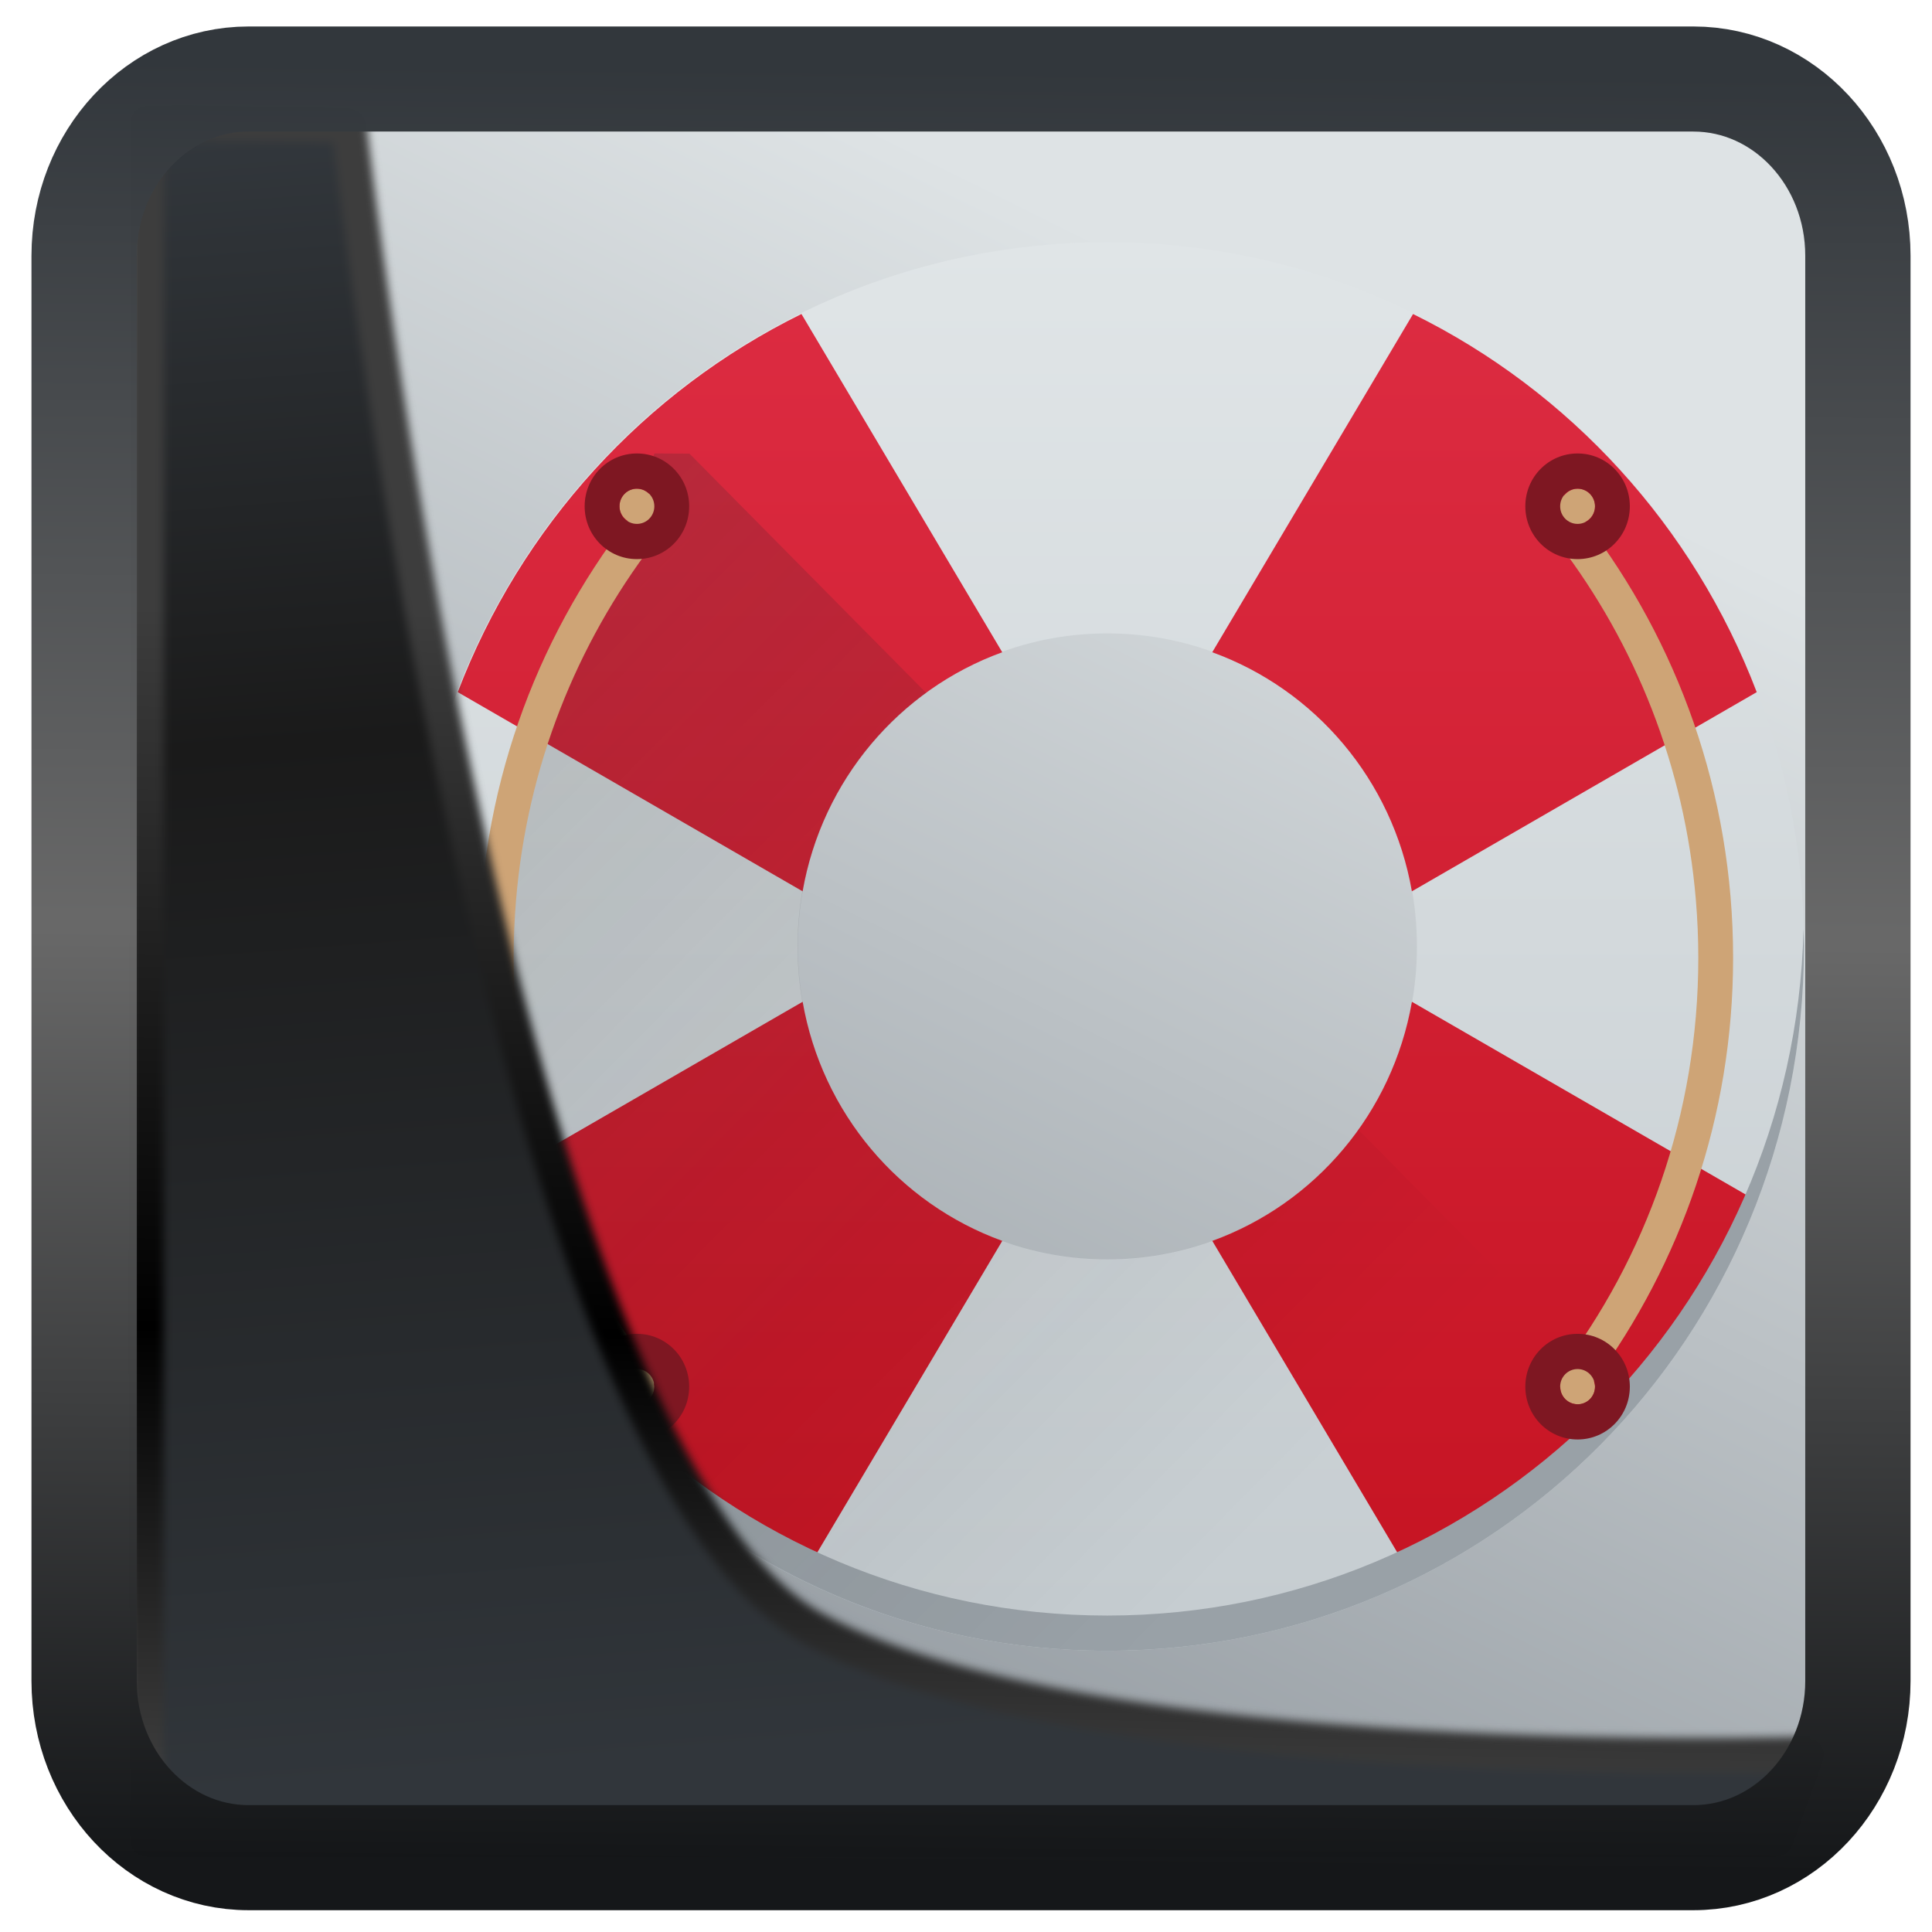
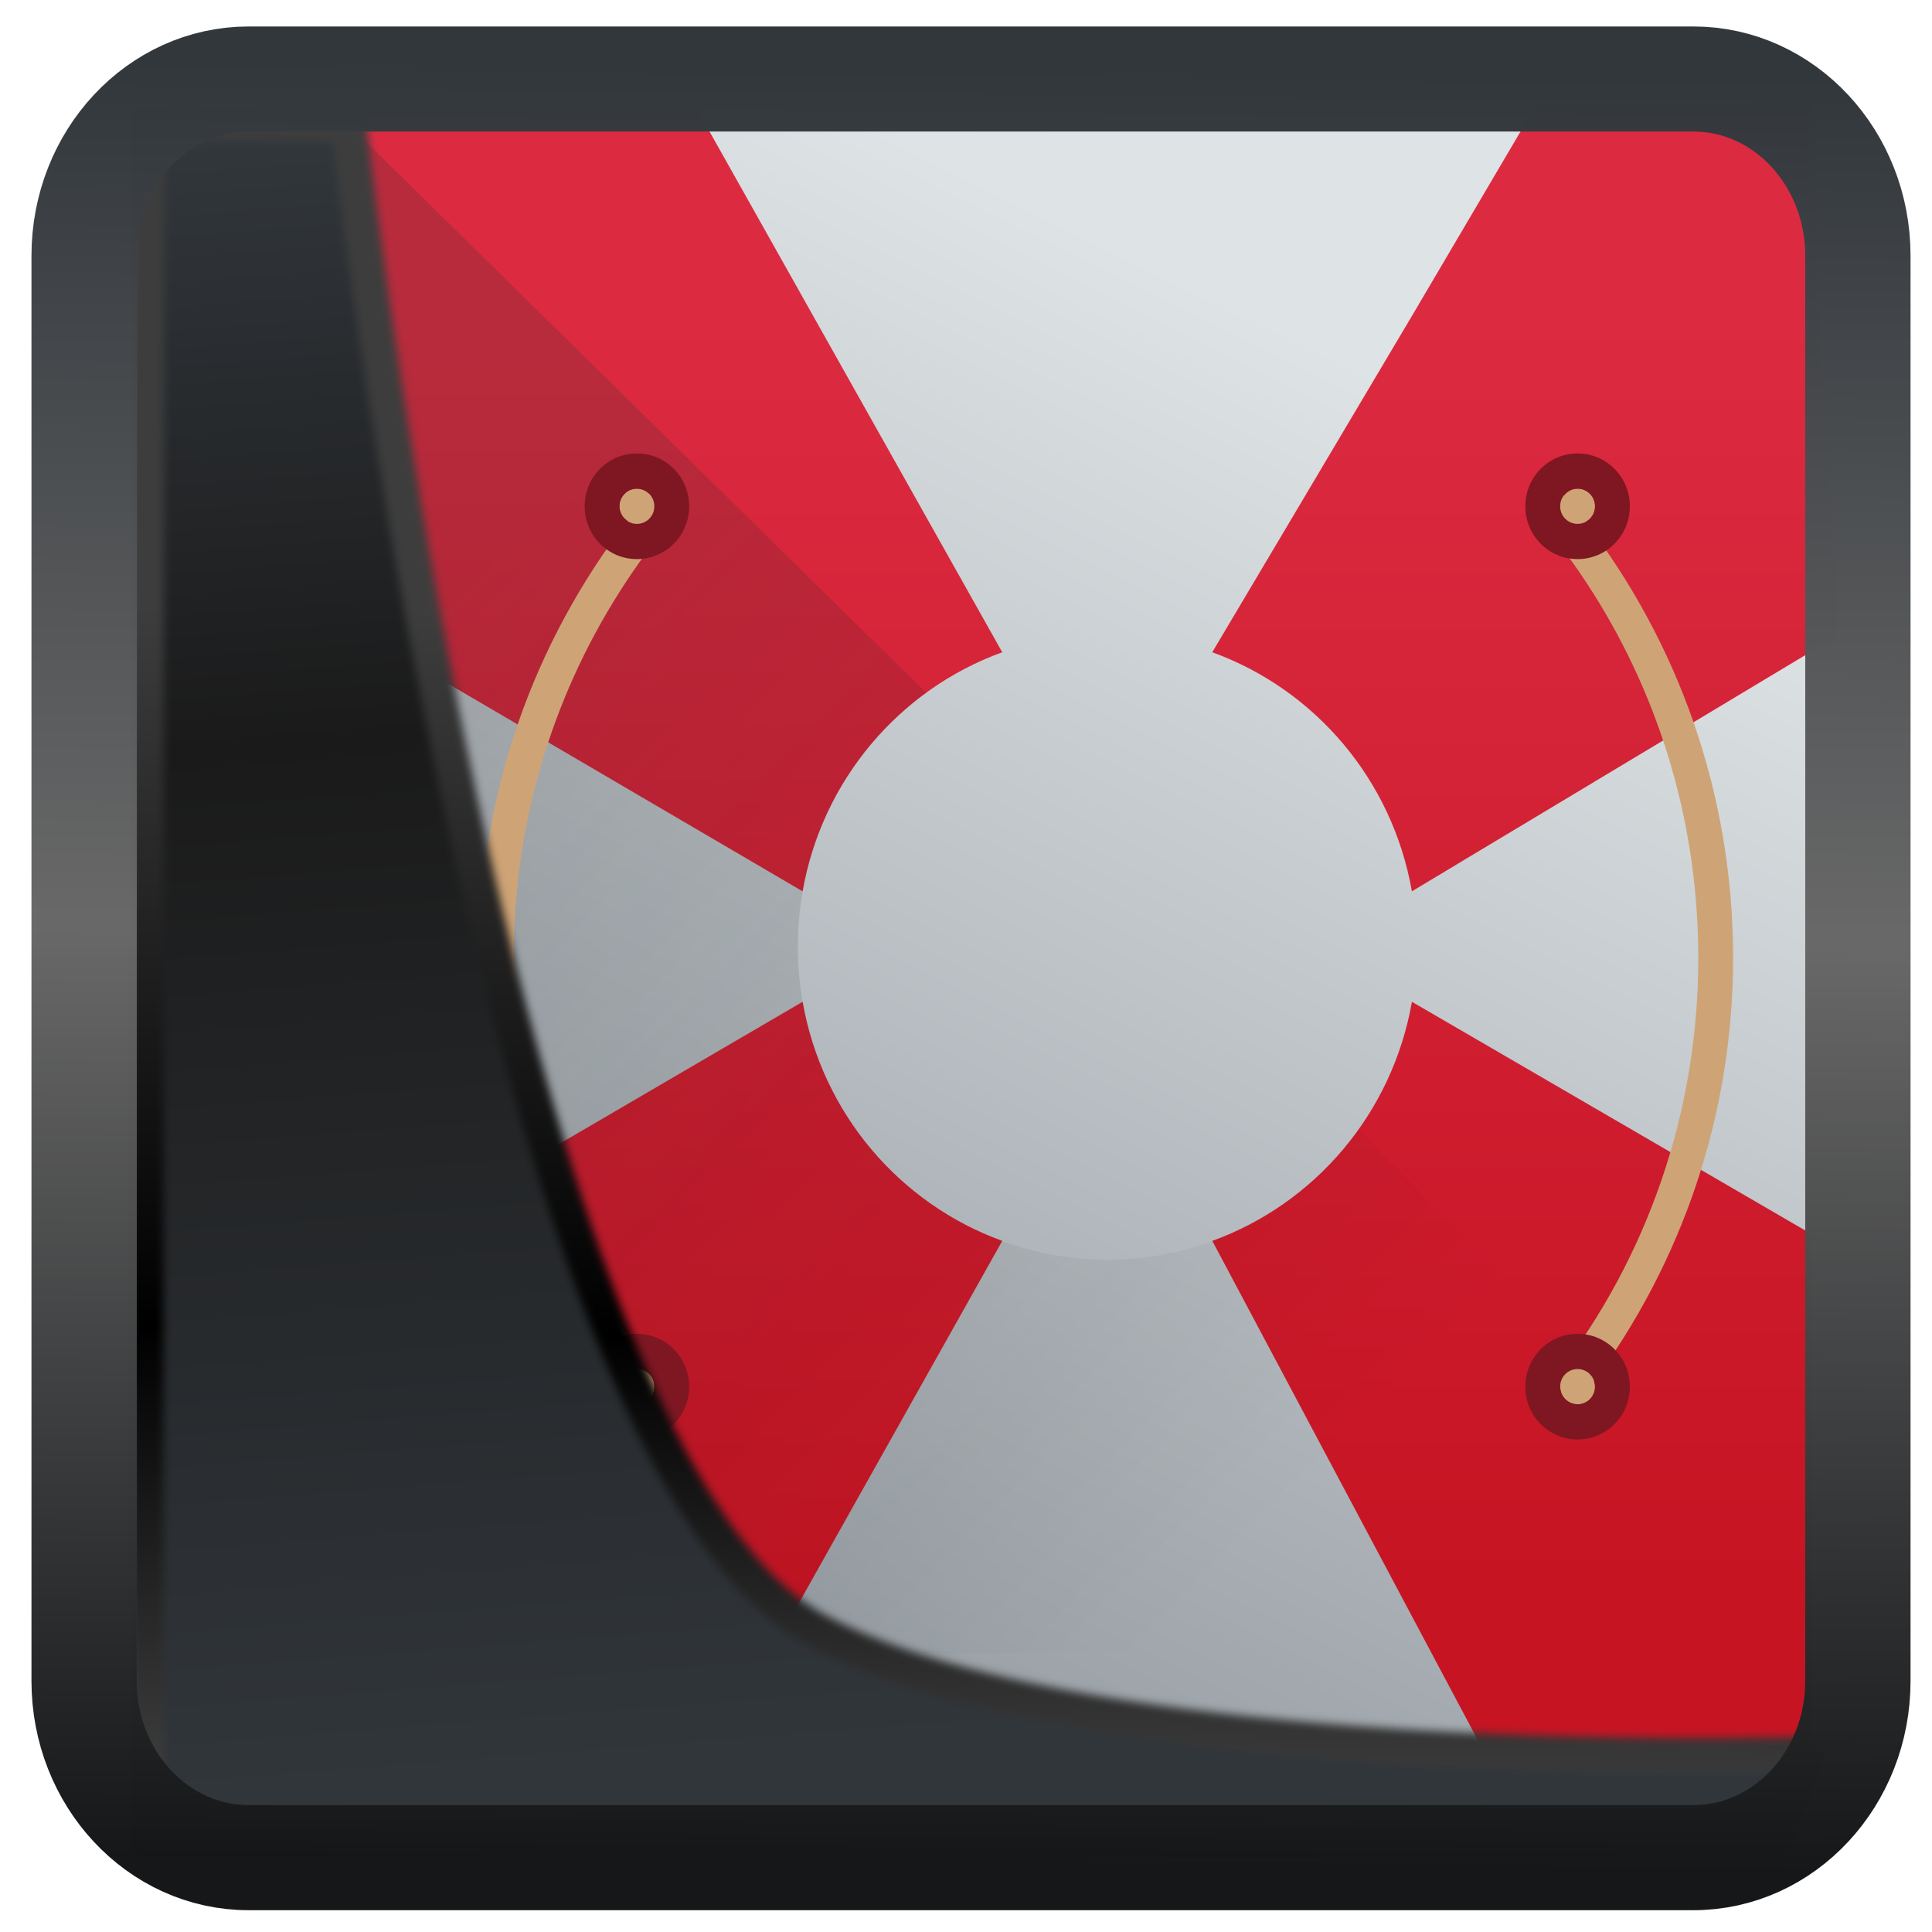
<svg xmlns="http://www.w3.org/2000/svg" xmlns:xlink="http://www.w3.org/1999/xlink" width="48" height="48" version="1.1" viewBox="0 0 48 48" id="svg22">
  <defs id="defs12">
    <linearGradient id="linearGradient1005-3-3" x1="5.253" x2="9.382" y1="15.383" y2="2.942" gradientTransform="matrix(0.99999,0,0,0.99999,1.632,-0.61743)" gradientUnits="userSpaceOnUse">
      <stop stop-color="#fa8200" offset="0" id="stop2" />
      <stop stop-color="#ff9600" offset=".37" id="stop4" />
      <stop stop-color="#ffb400" offset="1" id="stop6" />
    </linearGradient>
    <filter id="filter4014" x="-0.062" y="-0.058" width="1.125" height="1.115" color-interpolation-filters="sRGB">
      <feGaussianBlur stdDeviation="1.094" id="feGaussianBlur9" />
    </filter>
    <linearGradient xlink:href="#linearGradient3487" id="linearGradient3403" gradientUnits="userSpaceOnUse" x1="6.949" y1="4.555" x2="11.215" y2="59.052" />
    <linearGradient id="linearGradient3487">
      <stop style="stop-color:#32373c;stop-opacity:1" offset="0" id="stop3481" />
      <stop id="stop3483" offset="0.368" style="stop-color:#1a1a1a;stop-opacity:1" />
      <stop style="stop-color:#31363b;stop-opacity:1" offset="1" id="stop3485" />
    </linearGradient>
    <linearGradient xlink:href="#linearGradient20604" id="linearGradient20558" gradientUnits="userSpaceOnUse" x1="25.802" y1="20.374" x2="25.111" y2="58.913" />
    <linearGradient id="linearGradient20604">
      <stop id="stop20598" offset="0" style="stop-color:#3d3d3d;stop-opacity:1" />
      <stop style="stop-color:#000000;stop-opacity:1" offset="0.618" id="stop20600" />
      <stop id="stop20602" offset="1" style="stop-color:#3d3d3d;stop-opacity:1" />
    </linearGradient>
    <filter style="color-interpolation-filters:sRGB" id="filter20720" x="-0.017" y="-0.016" width="1.034" height="1.033">
      <feGaussianBlur stdDeviation="0.147" id="feGaussianBlur20722" />
    </filter>
    <linearGradient gradientTransform="translate(0.360678,-0.1301695)" xlink:href="#linearGradient4555" id="linearGradient4557" x1="43.5" y1="64.012" x2="44.142" y2="0.306" gradientUnits="userSpaceOnUse" />
    <linearGradient id="linearGradient4555">
      <stop style="stop-color:#141618;stop-opacity:1" offset="0" id="stop4551" />
      <stop id="stop4559" offset="0.518" style="stop-color:#686868;stop-opacity:1" />
      <stop style="stop-color:#31363b;stop-opacity:1" offset="1" id="stop4553" />
    </linearGradient>
    <filter style="color-interpolation-filters:sRGB" id="filter4601" x="-0.03" width="1.06" y="-0.03" height="1.06">
      <feGaussianBlur stdDeviation="0.015" id="feGaussianBlur4603" />
    </filter>
    <linearGradient gradientUnits="userSpaceOnUse" y2="5.129" x2="35.057" y1="53.86" x1="11.087" id="linearGradient4587-3" xlink:href="#linearGradient4585" gradientTransform="translate(0.3613531,-0.1249045)" />
    <linearGradient id="linearGradient4585">
      <stop id="stop4581" offset="0" style="stop-color:#979ea4;stop-opacity:1" />
      <stop id="stop4583" offset="1" style="stop-color:#dee3e5;stop-opacity:1" />
    </linearGradient>
    <linearGradient id="a" y1="542.69" y2="503.8" x2="0" gradientUnits="userSpaceOnUse">
      <stop stop-color="#c6cdd1" id="stop16035" />
      <stop offset="1" stop-color="#e0e5e7" id="stop16037" />
    </linearGradient>
    <linearGradient id="c" y1="42" y2="6" x2="0" gradientUnits="userSpaceOnUse">
      <stop stop-color="#c61423" id="stop16045" />
      <stop offset="1" stop-color="#dc2b41" id="stop16047" />
    </linearGradient>
    <linearGradient id="d" y1="503.8" x1="399.57" y2="528.8" x2="424.57" gradientUnits="userSpaceOnUse" gradientTransform="translate(-384.57,-499.8)">
      <stop stop-color="#292c2f" id="stop16050" />
      <stop offset="1" stop-opacity="0" id="stop16052" />
    </linearGradient>
    <linearGradient id="b" y1="44" y2="4" gradientUnits="userSpaceOnUse" x2="0" gradientTransform="matrix(0.99794,0,0,1.0073,-383.81,-503.28)">
      <stop stop-color="#cea476" id="stop16040" />
      <stop offset="1" stop-color="#dab58b" id="stop16042" />
    </linearGradient>
  </defs>
-   <g id="g887" transform="matrix(0.6508119,0,0,0.6578205,3.577971,2.203099)">
-     <rect y="0.601" x="1.033" height="62.867" width="62.567" id="rect4539-1" style="opacity:1;fill:url(#linearGradient4587-3);fill-opacity:1;stroke:none;stroke-width:1.146;stroke-linejoin:round;stroke-miterlimit:7.8;stroke-dasharray:none;stroke-opacity:0.995" />
-     <g transform="matrix(1.33,0,0,1.33,-506.6267,-664.2566)" id="g16071">
-       <path style="fill:url(#a);stroke-width:2.8;stroke-opacity:0.55" d="m 408.57,503.8 c -11.08,0 -20,8.92 -20,20 0,11.08 8.92,20 20,20 11.08,0 20,-8.92 20,-20 0,-11.08 -8.92,-20 -20,-20 m 0,11.11 c 4.924,0 8.889,3.964 8.889,8.889 0,4.924 -3.964,8.889 -8.889,8.889 -4.924,0 -8.889,-3.964 -8.889,-8.889 0,-4.924 3.964,-8.889 8.889,-8.889" id="path16057" />
-       <path style="fill:url(#c);fill-rule:evenodd" d="m 15.223,6.04 c -4.506,2.197 -8.05,6.03 -9.865,10.738 l 9.898,5.656 c 0.56,-3.162 2.777,-5.729 5.73,-6.789 z m 17.555,0 -5.764,9.605 c 2.954,1.06 5.171,3.627 5.73,6.789 l 9.898,-5.656 C 40.824,12.066 37.283,8.237 32.777,6.04 M 15.256,25.571 5.358,31.227 c 1.818,4.712 5.359,8.541 9.865,10.738 l 5.764,-9.605 c -2.954,-1.06 -5.171,-3.627 -5.73,-6.789 m 17.488,0 c -0.56,3.162 -2.777,5.729 -5.73,6.789 l 5.764,9.605 c 4.506,-2.197 8.05,-6.03 9.865,-10.738 z" transform="translate(384.57,499.8)" id="path16059" />
-       <g transform="translate(384.57,499.8)" id="g16067">
-         <path style="fill:#99a1a7;stroke-width:2.8;stroke-opacity:0.55" d="m 4.01,23.5 c -0.004,0.167 -0.012,0.332 -0.012,0.5 0,11.08 8.92,20 20,20 11.08,0 20,-8.92 20,-20 0,-0.168 -0.008,-0.333 -0.012,-0.5 C 43.721,34.346 34.906,43 23.998,43 13.086,43 4.274,34.346 4.01,23.5" id="path16061" />
-         <path style="opacity:0.2;fill:url(#d);fill-rule:evenodd" d="M 11,10 10.195,13 8,17 l -1,3 -1,4 1,4 3,9 H 9 l 2.975,2.975 c 3.345,2.518 7.498,4.03 12.03,4.03 6.05,0 11.446,-2.672 15.11,-6.893 L 31.213,29.21 c -1.612,2.232 -4.23,3.684 -7.205,3.684 -4.924,0 -8.889,-3.964 -8.889,-8.889 0,-2.975 1.452,-5.593 3.684,-7.205 l -6.795,-6.795 z" id="path16063" />
-         <path style="fill:url(#b);stroke-width:2.8;stroke-opacity:0.55" d="m 10.5,11 c -0.277,0 -0.5,0.223 -0.5,0.5 0,0.174 0.093,0.319 0.227,0.408 -2.657,3.418 -4.264,7.711 -4.264,12.412 0,4.567 1.53,8.737 4.053,12.11 C 10.012,36.455 10,36.478 10,36.504 c 0,0.277 0.223,0.5 0.5,0.5 0.277,0 0.5,-0.223 0.5,-0.5 0,-0.032 -0.012,-0.061 -0.018,-0.092 h 0.16 C 11.096,36.274 11.034,36.152 10.953,36.07 8.458,32.83 6.961,28.763 6.961,24.324 c 0,-0.555 0.025,-1.104 0.07,-1.646 0.321,-3.797 1.739,-7.263 3.922,-10.1 0.339,-0.342 0.388,-1.35 0,-1.576 -0.039,0.045 -0.073,0.094 -0.111,0.139 -0.089,-0.085 -0.208,-0.139 -0.342,-0.139 m 26.473,0 c -0.388,0.226 -0.339,1.234 0,1.576 2.183,2.835 3.601,6.301 3.922,10.1 0.046,0.542 0.07,1.092 0.07,1.646 0,4.439 -1.497,8.506 -3.992,11.746 -0.081,0.082 -0.144,0.204 -0.189,0.342 h 0.115 l 0.104,0.105 c 0.007,0.264 0.217,0.473 0.48,0.482 l 0.004,0.004 0.002,-0.002 c 0.004,0 0.008,0.002 0.012,0.002 0.277,0 0.5,-0.223 0.5,-0.5 0,-0.054 -0.016,-0.104 -0.031,-0.152 2.488,-3.355 3.994,-7.496 3.994,-12.03 0,-4.686 -1.596,-8.966 -4.238,-12.379 0.162,-0.083 0.275,-0.246 0.275,-0.441 0,-0.277 -0.223,-0.5 -0.5,-0.5 -0.155,0 -0.287,0.075 -0.379,0.186 -0.051,-0.06 -0.096,-0.126 -0.148,-0.186" id="path16065" />
-       </g>
-       <path style="fill:#7e1722;stroke-width:2.8;stroke-opacity:0.55" d="m 395.07,509.8 c -0.831,0 -1.5,0.669 -1.5,1.5 0,0.831 0.669,1.5 1.5,1.5 0.831,0 1.5,-0.669 1.5,-1.5 0,-0.831 -0.669,-1.5 -1.5,-1.5 m 27,0 c -0.831,0 -1.5,0.669 -1.5,1.5 0,0.831 0.669,1.5 1.5,1.5 0.831,0 1.5,-0.669 1.5,-1.5 0,-0.831 -0.669,-1.5 -1.5,-1.5 m -27,1 c 0.277,0 0.5,0.223 0.5,0.5 0,0.277 -0.223,0.5 -0.5,0.5 -0.277,0 -0.5,-0.223 -0.5,-0.5 0,-0.277 0.223,-0.5 0.5,-0.5 m 27,0 c 0.277,0 0.5,0.223 0.5,0.5 0,0.277 -0.223,0.5 -0.5,0.5 -0.277,0 -0.5,-0.223 -0.5,-0.5 0,-0.277 0.223,-0.5 0.5,-0.5 m -27,24 c -0.831,0 -1.5,0.669 -1.5,1.5 0,0.831 0.669,1.5 1.5,1.5 0.831,0 1.5,-0.669 1.5,-1.5 0,-0.831 -0.669,-1.5 -1.5,-1.5 m 27,0 c -0.831,0 -1.5,0.669 -1.5,1.5 0,0.831 0.669,1.5 1.5,1.5 0.831,0 1.5,-0.669 1.5,-1.5 0,-0.831 -0.669,-1.5 -1.5,-1.5 m -27,1 c 0.277,0 0.5,0.223 0.5,0.5 0,0.277 -0.223,0.5 -0.5,0.5 -0.277,0 -0.5,-0.223 -0.5,-0.5 0,-0.277 0.223,-0.5 0.5,-0.5 m 27,0 c 0.277,0 0.5,0.223 0.5,0.5 0,0.277 -0.223,0.5 -0.5,0.5 -0.277,0 -0.5,-0.223 -0.5,-0.5 0,-0.277 0.223,-0.5 0.5,-0.5" id="path16069" />
-     </g>
-   </g>
+   <rect y="0.601" x="1.033" height="62.867" width="62.567" id="rect4539-1" style="opacity:1;fill:url(#linearGradient4587-3);fill-opacity:1;stroke:none;stroke-width:1.146;stroke-linejoin:round;stroke-miterlimit:7.8;stroke-dasharray:none;stroke-opacity:0.995" transform="matrix(0.6508119,0,0,0.6578205,3.577971,2.203099)" />
+   <path style="display:none;fill:url(#a);stroke-width:2.8;stroke-opacity:0.55" d="m 408.57,503.8 c -11.08,0 -20,8.92 -20,20 0,11.08 8.92,20 20,20 11.08,0 20,-8.92 20,-20 0,-11.08 -8.92,-20 -20,-20 m 0,11.11 c 4.924,0 8.889,3.964 8.889,8.889 0,4.924 -3.964,8.889 -8.889,8.889 -4.924,0 -8.889,-3.964 -8.889,-8.889 0,-4.924 3.964,-8.889 8.889,-8.889" id="path16057" transform="matrix(0.8655798,0,0,0.8749012,-326.1407,-434.7585)" />
+   <path style="display:inline;fill:url(#c);fill-rule:evenodd" d="M 12.15,0.093 H 0.99 c 0,2.855 0.089,11.848 0.089,14.127 L 15.256,22.434 c 0.56,-3.162 2.777,-5.729 5.73,-6.789 z M 32.778,6.04 27.014,15.645 c 2.954,1.06 5.171,3.627 5.73,6.789 l 12.189,-7.24 c 0,-2.31 -0.761,-12.066 -0.761,-15.101 H 36.318 M 15.256,25.571 0.126,34.314 c 0,2.454 0.136,10.464 0.136,13.046 2.645,0 9.268,0 12.211,0 L 20.987,32.36 c -2.954,-1.06 -5.171,-3.627 -5.73,-6.789 m 17.488,0 c -0.56,3.162 -2.777,5.729 -5.73,6.789 l 8.064,15.001 c 2.424,0 6.406,0 9.093,0 0,-2.79 -10e-7,-12.609 -10e-7,-15.217 z" transform="matrix(0.8655798,0,0,0.8749012,6.735304,2.517165)" id="path16059" />
+   <path style="display:inline;opacity:0.2;fill:url(#d);fill-rule:evenodd" d="m -0.671,0.623 0.066,11.585 0.047,5.632 -0.066,5.247 0.004,14.913 0.852,5.853 c 5.19,0 16.017,0.393 23.772,0.152 6.05,0 11.446,-2.672 15.11,-6.893 L 31.213,29.21 c -1.612,2.232 -4.23,3.684 -7.205,3.684 -4.924,0 -8.889,-3.964 -8.889,-8.889 0,-2.975 1.452,-5.593 3.684,-7.205 L 2.237,0.673 Z" id="path16063" transform="matrix(0.8655798,0,0,0.8749012,6.735304,2.517165)" />
+   <path style="display:inline;fill:url(#b);stroke-width:2.8;stroke-opacity:0.55" d="m 10.5,11 c -0.277,0 -0.5,0.223 -0.5,0.5 0,0.174 0.093,0.319 0.227,0.408 -2.657,3.418 -4.264,7.711 -4.264,12.412 0,4.567 1.53,8.737 4.053,12.11 C 10.012,36.455 10,36.478 10,36.504 c 0,0.277 0.223,0.5 0.5,0.5 0.277,0 0.5,-0.223 0.5,-0.5 0,-0.032 -0.012,-0.061 -0.018,-0.092 h 0.16 C 11.096,36.274 11.034,36.152 10.953,36.07 8.458,32.83 6.961,28.763 6.961,24.324 c 0,-0.555 0.025,-1.104 0.07,-1.646 0.321,-3.797 1.739,-7.263 3.922,-10.1 0.339,-0.342 0.388,-1.35 0,-1.576 -0.039,0.045 -0.073,0.094 -0.111,0.139 -0.089,-0.085 -0.208,-0.139 -0.342,-0.139 m 26.473,0 c -0.388,0.226 -0.339,1.234 0,1.576 2.183,2.835 3.601,6.301 3.922,10.1 0.046,0.542 0.07,1.092 0.07,1.646 0,4.439 -1.497,8.506 -3.992,11.746 -0.081,0.082 -0.144,0.204 -0.189,0.342 h 0.115 l 0.104,0.105 c 0.007,0.264 0.217,0.473 0.48,0.482 l 0.004,0.004 0.002,-0.002 c 0.004,0 0.008,0.002 0.012,0.002 0.277,0 0.5,-0.223 0.5,-0.5 0,-0.054 -0.016,-0.104 -0.031,-0.152 2.488,-3.355 3.994,-7.496 3.994,-12.03 0,-4.686 -1.596,-8.966 -4.238,-12.379 0.162,-0.083 0.275,-0.246 0.275,-0.441 0,-0.277 -0.223,-0.5 -0.5,-0.5 -0.155,0 -0.287,0.075 -0.379,0.186 -0.051,-0.06 -0.096,-0.126 -0.148,-0.186" id="path16065" transform="matrix(0.8655798,0,0,0.8749012,6.735304,2.517165)" />
+   <path style="display:inline;fill:#7e1722;stroke-width:2.8;stroke-opacity:0.55" d="m 395.07,509.8 c -0.831,0 -1.5,0.669 -1.5,1.5 0,0.831 0.669,1.5 1.5,1.5 0.831,0 1.5,-0.669 1.5,-1.5 0,-0.831 -0.669,-1.5 -1.5,-1.5 m 27,0 c -0.831,0 -1.5,0.669 -1.5,1.5 0,0.831 0.669,1.5 1.5,1.5 0.831,0 1.5,-0.669 1.5,-1.5 0,-0.831 -0.669,-1.5 -1.5,-1.5 m -27,1 c 0.277,0 0.5,0.223 0.5,0.5 0,0.277 -0.223,0.5 -0.5,0.5 -0.277,0 -0.5,-0.223 -0.5,-0.5 0,-0.277 0.223,-0.5 0.5,-0.5 m 27,0 c 0.277,0 0.5,0.223 0.5,0.5 0,0.277 -0.223,0.5 -0.5,0.5 -0.277,0 -0.5,-0.223 -0.5,-0.5 0,-0.277 0.223,-0.5 0.5,-0.5 m -27,24 c -0.831,0 -1.5,0.669 -1.5,1.5 0,0.831 0.669,1.5 1.5,1.5 0.831,0 1.5,-0.669 1.5,-1.5 0,-0.831 -0.669,-1.5 -1.5,-1.5 m 27,0 c -0.831,0 -1.5,0.669 -1.5,1.5 0,0.831 0.669,1.5 1.5,1.5 0.831,0 1.5,-0.669 1.5,-1.5 0,-0.831 -0.669,-1.5 -1.5,-1.5 m -27,1 c 0.277,0 0.5,0.223 0.5,0.5 0,0.277 -0.223,0.5 -0.5,0.5 -0.277,0 -0.5,-0.223 -0.5,-0.5 0,-0.277 0.223,-0.5 0.5,-0.5 m 27,0 c 0.277,0 0.5,0.223 0.5,0.5 0,0.277 -0.223,0.5 -0.5,0.5 -0.277,0 -0.5,-0.223 -0.5,-0.5 0,-0.277 0.223,-0.5 0.5,-0.5" id="path16069" transform="matrix(0.8655798,0,0,0.8749012,-326.1407,-434.7585)" />
  <path style="display:inline;mix-blend-mode:normal;fill:url(#linearGradient3403);fill-opacity:1;stroke:url(#linearGradient20558);stroke-width:1.162;stroke-linecap:butt;stroke-linejoin:round;stroke-miterlimit:4;stroke-dasharray:none;stroke-opacity:1;filter:url(#filter20720)" d="M 4.704,3.981 4.691,60.802 H 58.595 l 1.022,-2.866 c 0,0 -23.875,0.766 -32.844,-4.14 C 16.258,48.042 11.401,4.098 11.401,4.098 Z" id="path1686" transform="matrix(0.7518797,0,0,0.7518797,0.09970467,0.02488636)" />
  <rect style="display:inline;fill:none;fill-opacity:1;stroke:url(#linearGradient4557);stroke-width:3.714;stroke-linejoin:round;stroke-miterlimit:7.8;stroke-dasharray:none;stroke-opacity:0.995;filter:url(#filter4601)" id="rect4539" width="62.567" height="62.867" x="1.032" y="0.596" ry="6.245" rx="5.803" transform="matrix(0.7043479,0,0,0.7029123,1.362985,1.544206)" />
</svg>
